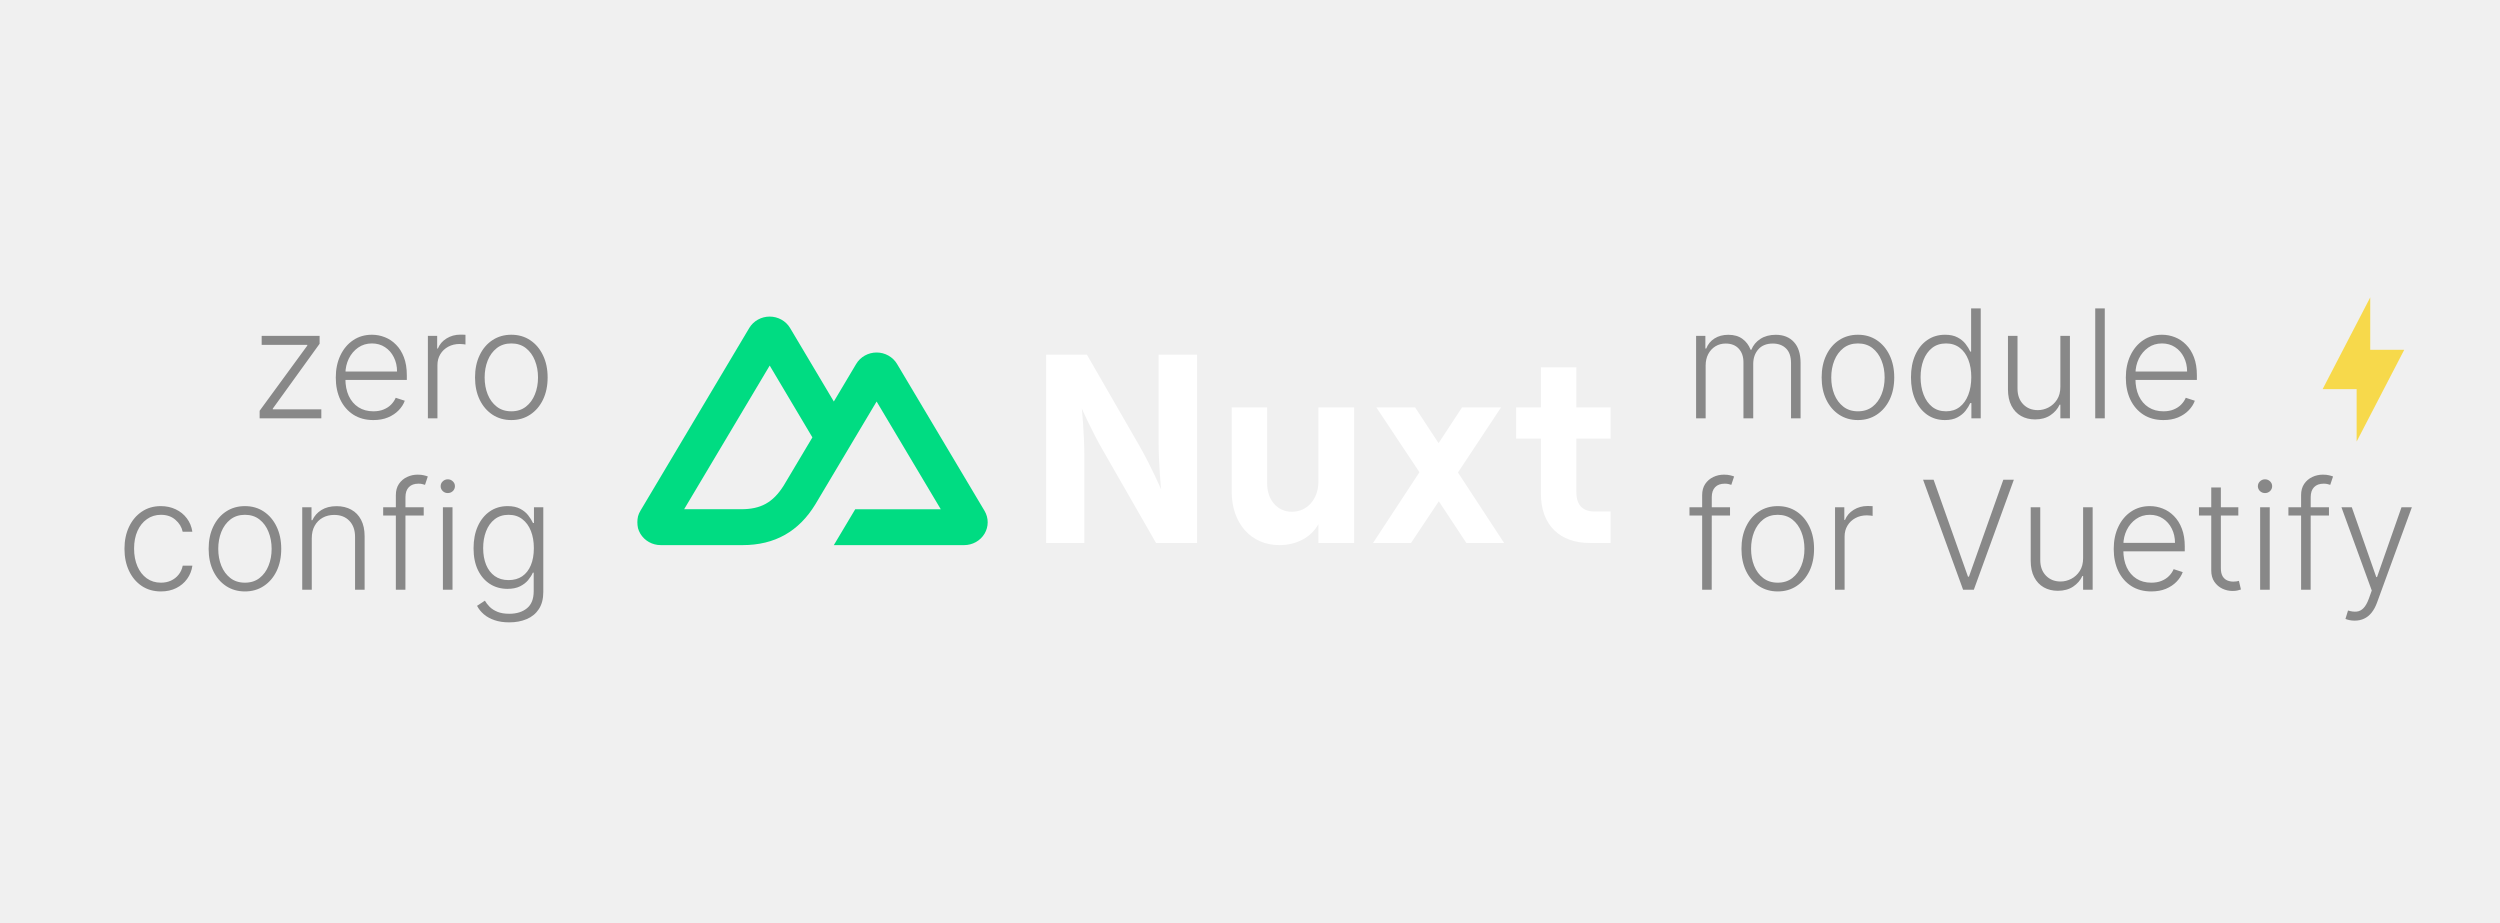
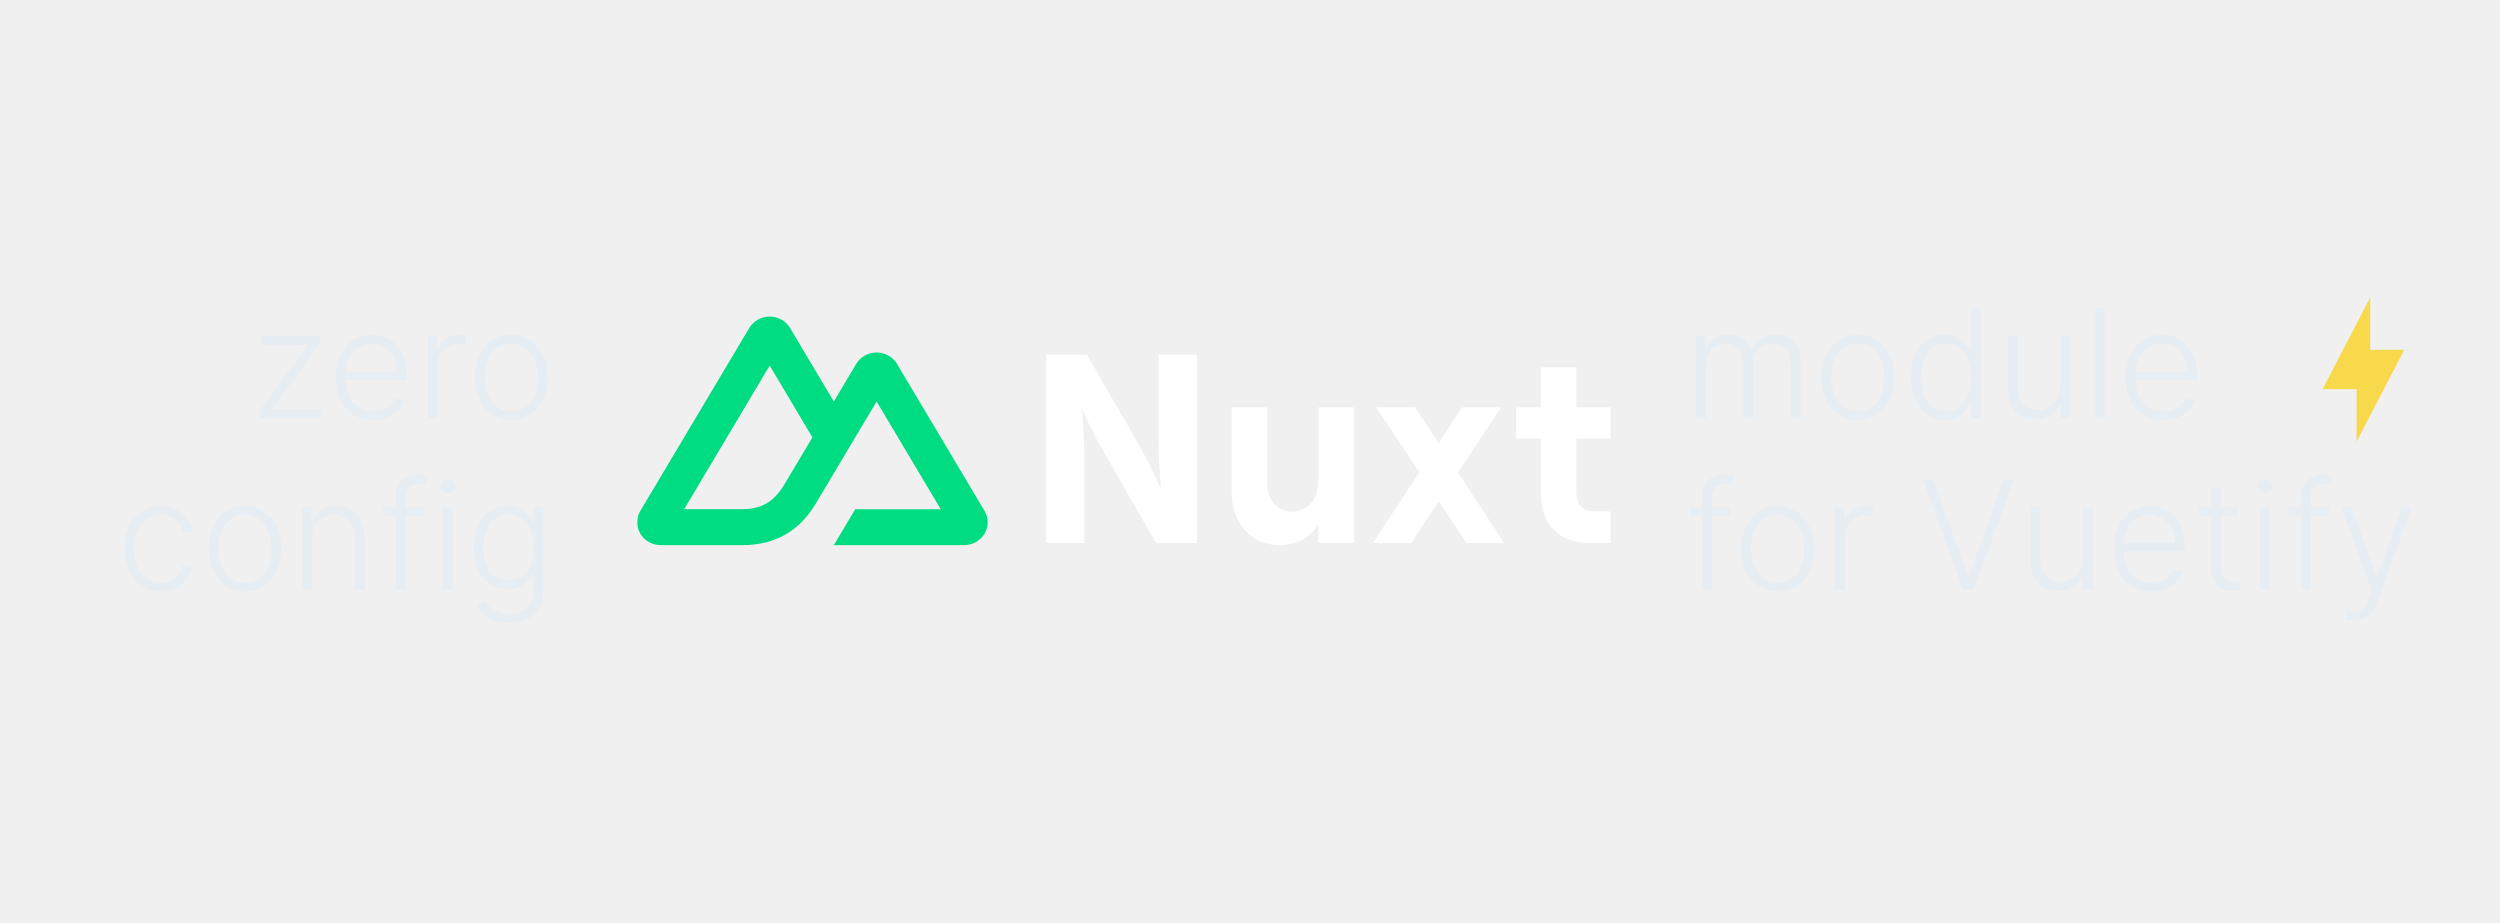
<svg xmlns="http://www.w3.org/2000/svg" width="496" height="183" viewBox="0 0 496 183" fill="transparent">
  <path d="M467.558 77.2H460.813L470.256 59V69.4H477L467.558 87.6V77.2Z" fill="#F7D94B" />
-   <path d="M51.51 83V81.498L60.97 68.565V68.426H51.915V66.636H63.41V68.202L54.12 81.072V81.21H63.751V83H51.51ZM74.076 83.341C72.549 83.341 71.228 82.986 70.113 82.276C68.998 81.558 68.135 80.567 67.525 79.303C66.921 78.032 66.619 76.569 66.619 74.914C66.619 73.266 66.921 71.803 67.525 70.525C68.135 69.239 68.977 68.234 70.049 67.51C71.129 66.778 72.375 66.413 73.789 66.413C74.677 66.413 75.532 66.576 76.356 66.903C77.18 67.222 77.919 67.716 78.572 68.383C79.233 69.044 79.755 69.879 80.138 70.887C80.522 71.888 80.713 73.075 80.713 74.445V75.383H67.929V73.71H78.775C78.775 72.659 78.561 71.715 78.135 70.876C77.716 70.031 77.13 69.364 76.377 68.874C75.632 68.383 74.769 68.138 73.789 68.138C72.752 68.138 71.839 68.415 71.051 68.969C70.262 69.523 69.644 70.255 69.197 71.164C68.757 72.073 68.533 73.067 68.526 74.147V75.148C68.526 76.448 68.75 77.585 69.197 78.558C69.652 79.523 70.294 80.273 71.125 80.805C71.956 81.338 72.94 81.604 74.076 81.604C74.85 81.604 75.529 81.484 76.111 81.242C76.701 81.001 77.194 80.678 77.592 80.273C77.997 79.861 78.302 79.41 78.508 78.92L80.309 79.506C80.06 80.195 79.652 80.83 79.084 81.413C78.522 81.995 77.819 82.464 76.974 82.819C76.136 83.167 75.17 83.341 74.076 83.341ZM84.892 83V66.636H86.735V69.151H86.874C87.201 68.327 87.769 67.663 88.578 67.158C89.395 66.647 90.318 66.391 91.348 66.391C91.504 66.391 91.678 66.395 91.87 66.402C92.062 66.409 92.222 66.416 92.35 66.423V68.352C92.264 68.337 92.115 68.316 91.902 68.288C91.689 68.259 91.458 68.245 91.21 68.245C90.357 68.245 89.597 68.426 88.93 68.788C88.269 69.144 87.747 69.637 87.364 70.269C86.98 70.901 86.788 71.622 86.788 72.432V83H84.892ZM101.448 83.341C100.034 83.341 98.784 82.982 97.698 82.265C96.618 81.548 95.773 80.557 95.162 79.293C94.551 78.021 94.246 76.555 94.246 74.893C94.246 73.217 94.551 71.743 95.162 70.472C95.773 69.193 96.618 68.199 97.698 67.489C98.784 66.771 100.034 66.413 101.448 66.413C102.861 66.413 104.107 66.771 105.187 67.489C106.267 68.206 107.112 69.2 107.722 70.472C108.34 71.743 108.649 73.217 108.649 74.893C108.649 76.555 108.344 78.021 107.733 79.293C107.122 80.557 106.274 81.548 105.187 82.265C104.107 82.982 102.861 83.341 101.448 83.341ZM101.448 81.604C102.584 81.604 103.546 81.299 104.335 80.688C105.123 80.077 105.72 79.264 106.124 78.249C106.536 77.233 106.742 76.114 106.742 74.893C106.742 73.671 106.536 72.549 106.124 71.526C105.72 70.504 105.123 69.683 104.335 69.065C103.546 68.447 102.584 68.138 101.448 68.138C100.318 68.138 99.356 68.447 98.561 69.065C97.772 69.683 97.172 70.504 96.76 71.526C96.355 72.549 96.153 73.671 96.153 74.893C96.153 76.114 96.355 77.233 96.76 78.249C97.172 79.264 97.772 80.077 98.561 80.688C99.349 81.299 100.311 81.604 101.448 81.604ZM31.929 117.341C30.466 117.341 29.191 116.975 28.104 116.244C27.025 115.512 26.187 114.511 25.59 113.239C24.993 111.968 24.695 110.519 24.695 108.893C24.695 107.252 24.997 105.793 25.601 104.514C26.212 103.236 27.057 102.234 28.136 101.51C29.216 100.778 30.469 100.413 31.897 100.413C32.991 100.413 33.981 100.626 34.869 101.052C35.757 101.471 36.489 102.064 37.064 102.831C37.646 103.591 38.012 104.479 38.161 105.494H36.243C36.045 104.571 35.565 103.783 34.805 103.129C34.052 102.469 33.094 102.138 31.929 102.138C30.885 102.138 29.962 102.423 29.159 102.991C28.356 103.552 27.728 104.337 27.273 105.345C26.826 106.347 26.602 107.508 26.602 108.829C26.602 110.157 26.822 111.332 27.263 112.355C27.703 113.371 28.321 114.166 29.116 114.741C29.919 115.317 30.856 115.604 31.929 115.604C32.653 115.604 33.314 115.469 33.91 115.2C34.514 114.923 35.018 114.532 35.423 114.028C35.835 113.523 36.112 112.923 36.254 112.227H38.172C38.03 113.214 37.678 114.095 37.117 114.869C36.563 115.636 35.842 116.24 34.954 116.68C34.074 117.121 33.065 117.341 31.929 117.341ZM48.596 117.341C47.183 117.341 45.933 116.982 44.846 116.265C43.767 115.548 42.921 114.557 42.31 113.293C41.7 112.021 41.394 110.555 41.394 108.893C41.394 107.217 41.7 105.743 42.31 104.472C42.921 103.193 43.767 102.199 44.846 101.489C45.933 100.771 47.183 100.413 48.596 100.413C50.009 100.413 51.256 100.771 52.335 101.489C53.415 102.206 54.26 103.2 54.871 104.472C55.489 105.743 55.798 107.217 55.798 108.893C55.798 110.555 55.492 112.021 54.882 113.293C54.271 114.557 53.422 115.548 52.335 116.265C51.256 116.982 50.009 117.341 48.596 117.341ZM48.596 115.604C49.732 115.604 50.695 115.299 51.483 114.688C52.272 114.077 52.868 113.264 53.273 112.249C53.685 111.233 53.891 110.114 53.891 108.893C53.891 107.671 53.685 106.549 53.273 105.526C52.868 104.504 52.272 103.683 51.483 103.065C50.695 102.447 49.732 102.138 48.596 102.138C47.467 102.138 46.504 102.447 45.709 103.065C44.921 103.683 44.321 104.504 43.909 105.526C43.504 106.549 43.301 107.671 43.301 108.893C43.301 110.114 43.504 111.233 43.909 112.249C44.321 113.264 44.921 114.077 45.709 114.688C46.497 115.299 47.46 115.604 48.596 115.604ZM61.857 106.773V117H59.961V100.636H61.804V103.204H61.974C62.358 102.366 62.954 101.695 63.764 101.19C64.581 100.679 65.589 100.423 66.789 100.423C67.89 100.423 68.856 100.654 69.687 101.116C70.525 101.57 71.175 102.241 71.637 103.129C72.106 104.017 72.34 105.107 72.34 106.4V117H70.444V106.517C70.444 105.175 70.067 104.113 69.314 103.332C68.569 102.55 67.567 102.16 66.31 102.16C65.451 102.16 64.687 102.344 64.019 102.714C63.352 103.083 62.823 103.616 62.432 104.312C62.049 105.001 61.857 105.821 61.857 106.773ZM84.067 100.636V102.288H76.023V100.636H84.067ZM78.537 117V98.239C78.537 97.359 78.74 96.617 79.145 96.013C79.557 95.409 80.093 94.951 80.753 94.638C81.414 94.326 82.114 94.17 82.852 94.17C83.349 94.17 83.761 94.212 84.088 94.298C84.422 94.376 84.684 94.454 84.876 94.532L84.322 96.194C84.18 96.151 84.006 96.102 83.8 96.045C83.594 95.988 83.335 95.96 83.023 95.96C82.199 95.96 81.563 96.19 81.116 96.652C80.668 97.114 80.444 97.774 80.444 98.633L80.434 117H78.537ZM87.873 117V100.636H89.779V117H87.873ZM88.842 97.824C88.451 97.824 88.118 97.692 87.841 97.43C87.564 97.16 87.425 96.837 87.425 96.46C87.425 96.084 87.564 95.764 87.841 95.501C88.118 95.231 88.451 95.097 88.842 95.097C89.233 95.097 89.566 95.231 89.843 95.501C90.12 95.764 90.259 96.084 90.259 96.46C90.259 96.837 90.12 97.16 89.843 97.43C89.566 97.692 89.233 97.824 88.842 97.824ZM101.037 123.477C99.922 123.477 98.946 123.332 98.108 123.04C97.27 122.756 96.563 122.366 95.988 121.869C95.412 121.371 94.965 120.814 94.645 120.196L96.201 119.173C96.435 119.585 96.748 119.99 97.138 120.388C97.536 120.786 98.051 121.116 98.683 121.379C99.322 121.641 100.107 121.773 101.037 121.773C102.486 121.773 103.655 121.411 104.542 120.686C105.437 119.962 105.885 118.836 105.885 117.309V113.623H105.714C105.494 114.12 105.178 114.617 104.766 115.114C104.354 115.604 103.814 116.013 103.147 116.339C102.486 116.666 101.666 116.83 100.686 116.83C99.379 116.83 98.218 116.506 97.202 115.86C96.194 115.214 95.398 114.29 94.816 113.09C94.241 111.883 93.953 110.445 93.953 108.776C93.953 107.121 94.234 105.665 94.795 104.408C95.363 103.151 96.155 102.17 97.17 101.467C98.186 100.764 99.368 100.413 100.718 100.413C101.719 100.413 102.55 100.59 103.211 100.945C103.871 101.293 104.4 101.727 104.798 102.245C105.203 102.763 105.519 103.268 105.746 103.758H105.938V100.636H107.792V117.426C107.792 118.811 107.497 119.951 106.907 120.846C106.318 121.741 105.515 122.401 104.5 122.827C103.484 123.261 102.33 123.477 101.037 123.477ZM100.91 115.093C101.961 115.093 102.859 114.841 103.605 114.337C104.351 113.825 104.922 113.094 105.32 112.142C105.718 111.19 105.917 110.058 105.917 108.744C105.917 107.465 105.721 106.332 105.331 105.345C104.94 104.351 104.372 103.57 103.626 103.001C102.888 102.426 101.982 102.138 100.91 102.138C99.816 102.138 98.893 102.433 98.14 103.023C97.387 103.612 96.819 104.408 96.435 105.409C96.052 106.403 95.86 107.515 95.86 108.744C95.86 109.994 96.055 111.098 96.446 112.057C96.837 113.009 97.408 113.754 98.161 114.294C98.914 114.827 99.83 115.093 100.91 115.093Z" fill="#888888" />
-   <path d="M336.504 83V66.636H338.347V69.151H338.517C338.844 68.305 339.387 67.641 340.147 67.158C340.914 66.668 341.834 66.423 342.906 66.423C344.036 66.423 344.962 66.69 345.687 67.222C346.418 67.748 346.965 68.472 347.327 69.396H347.466C347.835 68.487 348.435 67.766 349.266 67.233C350.104 66.693 351.12 66.423 352.313 66.423C353.833 66.423 355.033 66.903 355.914 67.862C356.795 68.813 357.235 70.205 357.235 72.038V83H355.339V72.038C355.339 70.745 355.009 69.776 354.348 69.129C353.688 68.483 352.817 68.16 351.738 68.16C350.488 68.16 349.526 68.543 348.851 69.31C348.176 70.077 347.839 71.05 347.839 72.229V83H345.9V71.867C345.9 70.759 345.591 69.864 344.973 69.183C344.355 68.501 343.485 68.16 342.363 68.16C341.61 68.16 340.932 68.344 340.328 68.714C339.732 69.083 339.259 69.598 338.911 70.258C338.57 70.912 338.4 71.665 338.4 72.517V83H336.504ZM368.616 83.341C367.202 83.341 365.952 82.982 364.866 82.265C363.786 81.548 362.941 80.557 362.33 79.293C361.719 78.021 361.414 76.555 361.414 74.893C361.414 73.217 361.719 71.743 362.33 70.472C362.941 69.193 363.786 68.199 364.866 67.489C365.952 66.771 367.202 66.413 368.616 66.413C370.029 66.413 371.275 66.771 372.355 67.489C373.434 68.206 374.28 69.2 374.89 70.472C375.508 71.743 375.817 73.217 375.817 74.893C375.817 76.555 375.512 78.021 374.901 79.293C374.29 80.557 373.442 81.548 372.355 82.265C371.275 82.982 370.029 83.341 368.616 83.341ZM368.616 81.604C369.752 81.604 370.714 81.299 371.503 80.688C372.291 80.077 372.888 79.264 373.292 78.249C373.704 77.233 373.91 76.114 373.91 74.893C373.91 73.671 373.704 72.549 373.292 71.526C372.888 70.504 372.291 69.683 371.503 69.065C370.714 68.447 369.752 68.138 368.616 68.138C367.486 68.138 366.524 68.447 365.729 69.065C364.94 69.683 364.34 70.504 363.928 71.526C363.523 72.549 363.321 73.671 363.321 74.893C363.321 76.114 363.523 77.233 363.928 78.249C364.34 79.264 364.94 80.077 365.729 80.688C366.517 81.299 367.479 81.604 368.616 81.604ZM385.871 83.341C384.529 83.341 383.354 82.986 382.345 82.276C381.337 81.565 380.548 80.575 379.98 79.303C379.419 78.032 379.138 76.551 379.138 74.861C379.138 73.178 379.419 71.704 379.98 70.44C380.548 69.168 381.34 68.181 382.356 67.478C383.371 66.768 384.554 66.413 385.903 66.413C386.898 66.413 387.725 66.59 388.386 66.945C389.046 67.293 389.575 67.727 389.973 68.245C390.371 68.763 390.68 69.268 390.9 69.758H391.07V61.182H392.977V83H391.124V79.964H390.9C390.68 80.461 390.367 80.972 389.962 81.498C389.558 82.016 389.021 82.453 388.354 82.808C387.693 83.163 386.866 83.341 385.871 83.341ZM386.095 81.604C387.153 81.604 388.055 81.317 388.801 80.742C389.547 80.159 390.115 79.36 390.506 78.344C390.903 77.322 391.102 76.15 391.102 74.829C391.102 73.522 390.907 72.368 390.516 71.367C390.126 70.358 389.558 69.57 388.812 69.001C388.066 68.426 387.161 68.138 386.095 68.138C385.001 68.138 384.078 68.437 383.325 69.033C382.58 69.623 382.011 70.422 381.621 71.43C381.237 72.439 381.045 73.572 381.045 74.829C381.045 76.1 381.241 77.247 381.631 78.27C382.022 79.293 382.59 80.106 383.336 80.71C384.089 81.306 385.009 81.604 386.095 81.604ZM408.776 76.746V66.636H410.673V83H408.776V80.283H408.627C408.244 81.121 407.636 81.821 406.805 82.382C405.974 82.936 404.959 83.213 403.759 83.213C402.714 83.213 401.788 82.986 400.978 82.531C400.168 82.07 399.533 81.395 399.071 80.507C398.609 79.619 398.379 78.529 398.379 77.237V66.636H400.275V77.119C400.275 78.398 400.651 79.428 401.404 80.209C402.157 80.983 403.123 81.37 404.302 81.37C405.04 81.37 405.751 81.192 406.433 80.837C407.114 80.482 407.675 79.964 408.116 79.282C408.556 78.593 408.776 77.748 408.776 76.746ZM417.589 61.182V83H415.693V61.182H417.589ZM429.223 83.341C427.696 83.341 426.375 82.986 425.26 82.276C424.145 81.558 423.282 80.567 422.671 79.303C422.067 78.032 421.765 76.569 421.765 74.914C421.765 73.266 422.067 71.803 422.671 70.525C423.282 69.239 424.123 68.234 425.196 67.51C426.275 66.778 427.522 66.413 428.935 66.413C429.823 66.413 430.679 66.576 431.503 66.903C432.327 67.222 433.065 67.716 433.719 68.383C434.379 69.044 434.901 69.879 435.285 70.887C435.668 71.888 435.86 73.075 435.86 74.445V75.383H423.076V73.71H433.921C433.921 72.659 433.708 71.715 433.282 70.876C432.863 70.031 432.277 69.364 431.524 68.874C430.778 68.383 429.915 68.138 428.935 68.138C427.898 68.138 426.986 68.415 426.197 68.969C425.409 69.523 424.791 70.255 424.344 71.164C423.903 72.073 423.68 73.067 423.672 74.147V75.148C423.672 76.448 423.896 77.585 424.344 78.558C424.798 79.523 425.441 80.273 426.272 80.805C427.103 81.338 428.086 81.604 429.223 81.604C429.997 81.604 430.675 81.484 431.258 81.242C431.847 81.001 432.341 80.678 432.738 80.273C433.143 79.861 433.449 79.41 433.655 78.92L435.455 79.506C435.206 80.195 434.798 80.83 434.23 81.413C433.669 81.995 432.966 82.464 432.121 82.819C431.282 83.167 430.317 83.341 429.223 83.341ZM343.237 100.636V102.288H335.193V100.636H343.237ZM337.707 117V98.239C337.707 97.359 337.91 96.617 338.315 96.013C338.727 95.409 339.263 94.951 339.923 94.638C340.584 94.326 341.283 94.17 342.022 94.17C342.519 94.17 342.931 94.212 343.258 94.298C343.592 94.376 343.854 94.454 344.046 94.532L343.492 96.194C343.35 96.151 343.176 96.102 342.97 96.045C342.764 95.988 342.505 95.96 342.192 95.96C341.369 95.96 340.733 96.19 340.286 96.652C339.838 97.114 339.614 97.774 339.614 98.633L339.604 117H337.707ZM352.707 117.341C351.294 117.341 350.044 116.982 348.957 116.265C347.878 115.548 347.033 114.557 346.422 113.293C345.811 112.021 345.506 110.555 345.506 108.893C345.506 107.217 345.811 105.743 346.422 104.472C347.033 103.193 347.878 102.199 348.957 101.489C350.044 100.771 351.294 100.413 352.707 100.413C354.121 100.413 355.367 100.771 356.447 101.489C357.526 102.206 358.371 103.2 358.982 104.472C359.6 105.743 359.909 107.217 359.909 108.893C359.909 110.555 359.604 112.021 358.993 113.293C358.382 114.557 357.533 115.548 356.447 116.265C355.367 116.982 354.121 117.341 352.707 117.341ZM352.707 115.604C353.844 115.604 354.806 115.299 355.594 114.688C356.383 114.077 356.979 113.264 357.384 112.249C357.796 111.233 358.002 110.114 358.002 108.893C358.002 107.671 357.796 106.549 357.384 105.526C356.979 104.504 356.383 103.683 355.594 103.065C354.806 102.447 353.844 102.138 352.707 102.138C351.578 102.138 350.616 102.447 349.82 103.065C349.032 103.683 348.432 104.504 348.02 105.526C347.615 106.549 347.413 107.671 347.413 108.893C347.413 110.114 347.615 111.233 348.02 112.249C348.432 113.264 349.032 114.077 349.82 114.688C350.609 115.299 351.571 115.604 352.707 115.604ZM364.072 117V100.636H365.915V103.151H366.053C366.38 102.327 366.948 101.663 367.758 101.158C368.575 100.647 369.498 100.391 370.528 100.391C370.684 100.391 370.858 100.395 371.05 100.402C371.242 100.409 371.401 100.416 371.529 100.423V102.352C371.444 102.337 371.295 102.316 371.082 102.288C370.869 102.259 370.638 102.245 370.389 102.245C369.537 102.245 368.777 102.426 368.11 102.788C367.449 103.143 366.927 103.637 366.544 104.269C366.16 104.901 365.968 105.622 365.968 106.432V117H364.072ZM383.629 95.182L390.447 114.411H390.639L397.457 95.182H399.545L391.608 117H389.478L381.541 95.182H383.629ZM413.288 110.746V100.636H415.184V117H413.288V114.283H413.139C412.755 115.121 412.148 115.821 411.317 116.382C410.486 116.936 409.471 117.213 408.27 117.213C407.226 117.213 406.299 116.986 405.49 116.531C404.68 116.07 404.044 115.395 403.583 114.507C403.121 113.619 402.89 112.529 402.89 111.237V100.636H404.787V111.119C404.787 112.398 405.163 113.428 405.916 114.209C406.669 114.983 407.635 115.37 408.814 115.37C409.552 115.37 410.262 115.192 410.944 114.837C411.626 114.482 412.187 113.964 412.627 113.282C413.068 112.593 413.288 111.748 413.288 110.746ZM426.82 117.341C425.294 117.341 423.972 116.986 422.857 116.276C421.742 115.558 420.879 114.567 420.269 113.303C419.665 112.032 419.363 110.569 419.363 108.914C419.363 107.266 419.665 105.803 420.269 104.525C420.879 103.239 421.721 102.234 422.794 101.51C423.873 100.778 425.119 100.413 426.533 100.413C427.421 100.413 428.276 100.576 429.1 100.903C429.924 101.222 430.663 101.716 431.316 102.384C431.977 103.044 432.499 103.879 432.882 104.887C433.266 105.888 433.458 107.075 433.458 108.445V109.383H420.673V107.71H431.519C431.519 106.659 431.306 105.714 430.879 104.876C430.46 104.031 429.874 103.364 429.122 102.874C428.376 102.384 427.513 102.138 426.533 102.138C425.496 102.138 424.583 102.415 423.795 102.969C423.007 103.523 422.389 104.255 421.941 105.164C421.501 106.073 421.277 107.067 421.27 108.147V109.148C421.27 110.448 421.494 111.585 421.941 112.558C422.396 113.523 423.039 114.273 423.869 114.805C424.7 115.338 425.684 115.604 426.82 115.604C427.595 115.604 428.273 115.484 428.855 115.242C429.445 115.001 429.938 114.678 430.336 114.273C430.741 113.861 431.046 113.41 431.252 112.92L433.053 113.506C432.804 114.195 432.396 114.83 431.828 115.413C431.267 115.995 430.563 116.464 429.718 116.819C428.88 117.167 427.914 117.341 426.82 117.341ZM444.082 100.636V102.288H436.273V100.636H444.082ZM438.712 96.716H440.619V112.728C440.619 113.41 440.737 113.946 440.971 114.337C441.205 114.72 441.511 114.994 441.887 115.157C442.263 115.313 442.665 115.391 443.091 115.391C443.339 115.391 443.553 115.377 443.73 115.349C443.908 115.313 444.064 115.278 444.199 115.242L444.604 116.957C444.419 117.028 444.192 117.092 443.922 117.149C443.652 117.213 443.318 117.245 442.92 117.245C442.224 117.245 441.553 117.092 440.907 116.787C440.268 116.482 439.742 116.027 439.33 115.423C438.918 114.82 438.712 114.07 438.712 113.175V96.716ZM448.41 117V100.636H450.317V117H448.41ZM449.379 97.824C448.988 97.824 448.655 97.692 448.378 97.43C448.101 97.16 447.962 96.837 447.962 96.46C447.962 96.084 448.101 95.764 448.378 95.501C448.655 95.231 448.988 95.097 449.379 95.097C449.77 95.097 450.104 95.231 450.381 95.501C450.657 95.764 450.796 96.084 450.796 96.46C450.796 96.837 450.657 97.16 450.381 97.43C450.104 97.692 449.77 97.824 449.379 97.824ZM462.065 100.636V102.288H454.021V100.636H462.065ZM456.536 117V98.239C456.536 97.359 456.738 96.617 457.143 96.013C457.555 95.409 458.091 94.951 458.751 94.638C459.412 94.326 460.112 94.17 460.85 94.17C461.347 94.17 461.759 94.212 462.086 94.298C462.42 94.376 462.683 94.454 462.874 94.532L462.32 96.194C462.178 96.151 462.004 96.102 461.798 96.045C461.592 95.988 461.333 95.96 461.021 95.96C460.197 95.96 459.561 96.19 459.114 96.652C458.666 97.114 458.442 97.774 458.442 98.633L458.432 117H456.536ZM467.17 123.136C466.794 123.136 466.442 123.101 466.116 123.03C465.789 122.959 465.53 122.881 465.338 122.795L465.849 121.123C466.496 121.322 467.071 121.393 467.575 121.336C468.079 121.286 468.527 121.059 468.917 120.654C469.308 120.256 469.656 119.646 469.961 118.822L470.558 117.16L464.539 100.636H466.595L471.453 114.496H471.602L476.46 100.636H478.516L471.591 119.589C471.3 120.377 470.942 121.034 470.515 121.56C470.089 122.092 469.596 122.487 469.035 122.742C468.481 123.005 467.859 123.136 467.17 123.136Z" fill="#888888" />
+   <path d="M51.51 83V81.498L60.97 68.565V68.426H51.915V66.636H63.41V68.202L54.12 81.072V81.21H63.751V83H51.51ZM74.076 83.341C72.549 83.341 71.228 82.986 70.113 82.276C68.998 81.558 68.135 80.567 67.525 79.303C66.921 78.032 66.619 76.569 66.619 74.914C66.619 73.266 66.921 71.803 67.525 70.525C68.135 69.239 68.977 68.234 70.049 67.51C71.129 66.778 72.375 66.413 73.789 66.413C74.677 66.413 75.532 66.576 76.356 66.903C77.18 67.222 77.919 67.716 78.572 68.383C79.233 69.044 79.755 69.879 80.138 70.887C80.522 71.888 80.713 73.075 80.713 74.445V75.383H67.929V73.71H78.775C78.775 72.659 78.561 71.715 78.135 70.876C77.716 70.031 77.13 69.364 76.377 68.874C75.632 68.383 74.769 68.138 73.789 68.138C72.752 68.138 71.839 68.415 71.051 68.969C70.262 69.523 69.644 70.255 69.197 71.164C68.757 72.073 68.533 73.067 68.526 74.147V75.148C68.526 76.448 68.75 77.585 69.197 78.558C69.652 79.523 70.294 80.273 71.125 80.805C71.956 81.338 72.94 81.604 74.076 81.604C74.85 81.604 75.529 81.484 76.111 81.242C76.701 81.001 77.194 80.678 77.592 80.273C77.997 79.861 78.302 79.41 78.508 78.92L80.309 79.506C80.06 80.195 79.652 80.83 79.084 81.413C78.522 81.995 77.819 82.464 76.974 82.819C76.136 83.167 75.17 83.341 74.076 83.341ZM84.892 83V66.636H86.735V69.151H86.874C87.201 68.327 87.769 67.663 88.578 67.158C89.395 66.647 90.318 66.391 91.348 66.391C91.504 66.391 91.678 66.395 91.87 66.402C92.062 66.409 92.222 66.416 92.35 66.423V68.352C92.264 68.337 92.115 68.316 91.902 68.288C91.689 68.259 91.458 68.245 91.21 68.245C90.357 68.245 89.597 68.426 88.93 68.788C88.269 69.144 87.747 69.637 87.364 70.269C86.98 70.901 86.788 71.622 86.788 72.432V83H84.892ZM101.448 83.341C100.034 83.341 98.784 82.982 97.698 82.265C96.618 81.548 95.773 80.557 95.162 79.293C94.551 78.021 94.246 76.555 94.246 74.893C94.246 73.217 94.551 71.743 95.162 70.472C95.773 69.193 96.618 68.199 97.698 67.489C98.784 66.771 100.034 66.413 101.448 66.413C102.861 66.413 104.107 66.771 105.187 67.489C106.267 68.206 107.112 69.2 107.722 70.472C108.34 71.743 108.649 73.217 108.649 74.893C108.649 76.555 108.344 78.021 107.733 79.293C107.122 80.557 106.274 81.548 105.187 82.265C104.107 82.982 102.861 83.341 101.448 83.341ZM101.448 81.604C102.584 81.604 103.546 81.299 104.335 80.688C105.123 80.077 105.72 79.264 106.124 78.249C106.536 77.233 106.742 76.114 106.742 74.893C106.742 73.671 106.536 72.549 106.124 71.526C105.72 70.504 105.123 69.683 104.335 69.065C103.546 68.447 102.584 68.138 101.448 68.138C100.318 68.138 99.356 68.447 98.561 69.065C97.772 69.683 97.172 70.504 96.76 71.526C96.355 72.549 96.153 73.671 96.153 74.893C96.153 76.114 96.355 77.233 96.76 78.249C97.172 79.264 97.772 80.077 98.561 80.688C99.349 81.299 100.311 81.604 101.448 81.604ZM31.929 117.341C30.466 117.341 29.191 116.975 28.104 116.244C27.025 115.512 26.187 114.511 25.59 113.239C24.993 111.968 24.695 110.519 24.695 108.893C24.695 107.252 24.997 105.793 25.601 104.514C26.212 103.236 27.057 102.234 28.136 101.51C29.216 100.778 30.469 100.413 31.897 100.413C32.991 100.413 33.981 100.626 34.869 101.052C35.757 101.471 36.489 102.064 37.064 102.831C37.646 103.591 38.012 104.479 38.161 105.494H36.243C36.045 104.571 35.565 103.783 34.805 103.129C34.052 102.469 33.094 102.138 31.929 102.138C30.885 102.138 29.962 102.423 29.159 102.991C28.356 103.552 27.728 104.337 27.273 105.345C26.826 106.347 26.602 107.508 26.602 108.829C26.602 110.157 26.822 111.332 27.263 112.355C27.703 113.371 28.321 114.166 29.116 114.741C29.919 115.317 30.856 115.604 31.929 115.604C32.653 115.604 33.314 115.469 33.91 115.2C34.514 114.923 35.018 114.532 35.423 114.028C35.835 113.523 36.112 112.923 36.254 112.227H38.172C38.03 113.214 37.678 114.095 37.117 114.869C36.563 115.636 35.842 116.24 34.954 116.68C34.074 117.121 33.065 117.341 31.929 117.341ZM48.596 117.341C47.183 117.341 45.933 116.982 44.846 116.265C43.767 115.548 42.921 114.557 42.31 113.293C41.7 112.021 41.394 110.555 41.394 108.893C41.394 107.217 41.7 105.743 42.31 104.472C42.921 103.193 43.767 102.199 44.846 101.489C45.933 100.771 47.183 100.413 48.596 100.413C50.009 100.413 51.256 100.771 52.335 101.489C53.415 102.206 54.26 103.2 54.871 104.472C55.489 105.743 55.798 107.217 55.798 108.893C55.798 110.555 55.492 112.021 54.882 113.293C54.271 114.557 53.422 115.548 52.335 116.265C51.256 116.982 50.009 117.341 48.596 117.341ZM48.596 115.604C49.732 115.604 50.695 115.299 51.483 114.688C52.272 114.077 52.868 113.264 53.273 112.249C53.685 111.233 53.891 110.114 53.891 108.893C53.891 107.671 53.685 106.549 53.273 105.526C52.868 104.504 52.272 103.683 51.483 103.065C50.695 102.447 49.732 102.138 48.596 102.138C47.467 102.138 46.504 102.447 45.709 103.065C44.921 103.683 44.321 104.504 43.909 105.526C43.504 106.549 43.301 107.671 43.301 108.893C43.301 110.114 43.504 111.233 43.909 112.249C44.321 113.264 44.921 114.077 45.709 114.688C46.497 115.299 47.46 115.604 48.596 115.604ZM61.857 106.773V117H59.961V100.636H61.804V103.204H61.974C62.358 102.366 62.954 101.695 63.764 101.19C64.581 100.679 65.589 100.423 66.789 100.423C67.89 100.423 68.856 100.654 69.687 101.116C70.525 101.57 71.175 102.241 71.637 103.129C72.106 104.017 72.34 105.107 72.34 106.4V117H70.444V106.517C70.444 105.175 70.067 104.113 69.314 103.332C68.569 102.55 67.567 102.16 66.31 102.16C65.451 102.16 64.687 102.344 64.019 102.714C63.352 103.083 62.823 103.616 62.432 104.312C62.049 105.001 61.857 105.821 61.857 106.773ZM84.067 100.636V102.288H76.023V100.636H84.067ZM78.537 117V98.239C78.537 97.359 78.74 96.617 79.145 96.013C79.557 95.409 80.093 94.951 80.753 94.638C81.414 94.326 82.114 94.17 82.852 94.17C83.349 94.17 83.761 94.212 84.088 94.298C84.422 94.376 84.684 94.454 84.876 94.532L84.322 96.194C84.18 96.151 84.006 96.102 83.8 96.045C83.594 95.988 83.335 95.96 83.023 95.96C82.199 95.96 81.563 96.19 81.116 96.652C80.668 97.114 80.444 97.774 80.444 98.633L80.434 117H78.537ZM87.873 117V100.636H89.779V117H87.873ZM88.842 97.824C88.451 97.824 88.118 97.692 87.841 97.43C87.564 97.16 87.425 96.837 87.425 96.46C87.425 96.084 87.564 95.764 87.841 95.501C88.118 95.231 88.451 95.097 88.842 95.097C89.233 95.097 89.566 95.231 89.843 95.501C90.12 95.764 90.259 96.084 90.259 96.46C90.259 96.837 90.12 97.16 89.843 97.43C89.566 97.692 89.233 97.824 88.842 97.824ZM101.037 123.477C99.922 123.477 98.946 123.332 98.108 123.04C97.27 122.756 96.563 122.366 95.988 121.869C95.412 121.371 94.965 120.814 94.645 120.196L96.201 119.173C96.435 119.585 96.748 119.99 97.138 120.388C97.536 120.786 98.051 121.116 98.683 121.379C99.322 121.641 100.107 121.773 101.037 121.773C102.486 121.773 103.655 121.411 104.542 120.686C105.437 119.962 105.885 118.836 105.885 117.309V113.623H105.714C105.494 114.12 105.178 114.617 104.766 115.114C104.354 115.604 103.814 116.013 103.147 116.339C102.486 116.666 101.666 116.83 100.686 116.83C99.379 116.83 98.218 116.506 97.202 115.86C96.194 115.214 95.398 114.29 94.816 113.09C94.241 111.883 93.953 110.445 93.953 108.776C93.953 107.121 94.234 105.665 94.795 104.408C95.363 103.151 96.155 102.17 97.17 101.467C98.186 100.764 99.368 100.413 100.718 100.413C101.719 100.413 102.55 100.59 103.211 100.945C103.871 101.293 104.4 101.727 104.798 102.245C105.203 102.763 105.519 103.268 105.746 103.758H105.938V100.636H107.792V117.426C107.792 118.811 107.497 119.951 106.907 120.846C106.318 121.741 105.515 122.401 104.5 122.827C103.484 123.261 102.33 123.477 101.037 123.477ZM100.91 115.093C101.961 115.093 102.859 114.841 103.605 114.337C104.351 113.825 104.922 113.094 105.32 112.142C105.718 111.19 105.917 110.058 105.917 108.744C105.917 107.465 105.721 106.332 105.331 105.345C104.94 104.351 104.372 103.57 103.626 103.001C102.888 102.426 101.982 102.138 100.91 102.138C99.816 102.138 98.893 102.433 98.14 103.023C97.387 103.612 96.819 104.408 96.435 105.409C96.052 106.403 95.86 107.515 95.86 108.744C95.86 109.994 96.055 111.098 96.446 112.057C96.837 113.009 97.408 113.754 98.161 114.294C98.914 114.827 99.83 115.093 100.91 115.093Z" fill="#E6EDF3" />
+   <path d="M336.504 83V66.636H338.347V69.151H338.517C338.844 68.305 339.387 67.641 340.147 67.158C340.914 66.668 341.834 66.423 342.906 66.423C344.036 66.423 344.962 66.69 345.687 67.222C346.418 67.748 346.965 68.472 347.327 69.396H347.466C347.835 68.487 348.435 67.766 349.266 67.233C350.104 66.693 351.12 66.423 352.313 66.423C353.833 66.423 355.033 66.903 355.914 67.862C356.795 68.813 357.235 70.205 357.235 72.038V83H355.339V72.038C355.339 70.745 355.009 69.776 354.348 69.129C353.688 68.483 352.817 68.16 351.738 68.16C350.488 68.16 349.526 68.543 348.851 69.31C348.176 70.077 347.839 71.05 347.839 72.229V83H345.9V71.867C345.9 70.759 345.591 69.864 344.973 69.183C344.355 68.501 343.485 68.16 342.363 68.16C341.61 68.16 340.932 68.344 340.328 68.714C339.732 69.083 339.259 69.598 338.911 70.258C338.57 70.912 338.4 71.665 338.4 72.517V83H336.504ZM368.616 83.341C367.202 83.341 365.952 82.982 364.866 82.265C363.786 81.548 362.941 80.557 362.33 79.293C361.719 78.021 361.414 76.555 361.414 74.893C361.414 73.217 361.719 71.743 362.33 70.472C362.941 69.193 363.786 68.199 364.866 67.489C365.952 66.771 367.202 66.413 368.616 66.413C370.029 66.413 371.275 66.771 372.355 67.489C373.434 68.206 374.28 69.2 374.89 70.472C375.508 71.743 375.817 73.217 375.817 74.893C375.817 76.555 375.512 78.021 374.901 79.293C374.29 80.557 373.442 81.548 372.355 82.265C371.275 82.982 370.029 83.341 368.616 83.341ZM368.616 81.604C369.752 81.604 370.714 81.299 371.503 80.688C372.291 80.077 372.888 79.264 373.292 78.249C373.704 77.233 373.91 76.114 373.91 74.893C373.91 73.671 373.704 72.549 373.292 71.526C372.888 70.504 372.291 69.683 371.503 69.065C370.714 68.447 369.752 68.138 368.616 68.138C367.486 68.138 366.524 68.447 365.729 69.065C364.94 69.683 364.34 70.504 363.928 71.526C363.523 72.549 363.321 73.671 363.321 74.893C363.321 76.114 363.523 77.233 363.928 78.249C364.34 79.264 364.94 80.077 365.729 80.688C366.517 81.299 367.479 81.604 368.616 81.604ZM385.871 83.341C384.529 83.341 383.354 82.986 382.345 82.276C381.337 81.565 380.548 80.575 379.98 79.303C379.419 78.032 379.138 76.551 379.138 74.861C379.138 73.178 379.419 71.704 379.98 70.44C380.548 69.168 381.34 68.181 382.356 67.478C383.371 66.768 384.554 66.413 385.903 66.413C386.898 66.413 387.725 66.59 388.386 66.945C389.046 67.293 389.575 67.727 389.973 68.245C390.371 68.763 390.68 69.268 390.9 69.758H391.07V61.182H392.977V83H391.124V79.964H390.9C390.68 80.461 390.367 80.972 389.962 81.498C389.558 82.016 389.021 82.453 388.354 82.808C387.693 83.163 386.866 83.341 385.871 83.341ZM386.095 81.604C387.153 81.604 388.055 81.317 388.801 80.742C389.547 80.159 390.115 79.36 390.506 78.344C390.903 77.322 391.102 76.15 391.102 74.829C391.102 73.522 390.907 72.368 390.516 71.367C390.126 70.358 389.558 69.57 388.812 69.001C388.066 68.426 387.161 68.138 386.095 68.138C385.001 68.138 384.078 68.437 383.325 69.033C382.58 69.623 382.011 70.422 381.621 71.43C381.237 72.439 381.045 73.572 381.045 74.829C381.045 76.1 381.241 77.247 381.631 78.27C382.022 79.293 382.59 80.106 383.336 80.71C384.089 81.306 385.009 81.604 386.095 81.604ZM408.776 76.746V66.636H410.673V83H408.776V80.283H408.627C408.244 81.121 407.636 81.821 406.805 82.382C405.974 82.936 404.959 83.213 403.759 83.213C402.714 83.213 401.788 82.986 400.978 82.531C400.168 82.07 399.533 81.395 399.071 80.507C398.609 79.619 398.379 78.529 398.379 77.237V66.636H400.275V77.119C400.275 78.398 400.651 79.428 401.404 80.209C402.157 80.983 403.123 81.37 404.302 81.37C405.04 81.37 405.751 81.192 406.433 80.837C407.114 80.482 407.675 79.964 408.116 79.282C408.556 78.593 408.776 77.748 408.776 76.746ZM417.589 61.182V83H415.693V61.182H417.589ZM429.223 83.341C427.696 83.341 426.375 82.986 425.26 82.276C424.145 81.558 423.282 80.567 422.671 79.303C422.067 78.032 421.765 76.569 421.765 74.914C421.765 73.266 422.067 71.803 422.671 70.525C423.282 69.239 424.123 68.234 425.196 67.51C426.275 66.778 427.522 66.413 428.935 66.413C429.823 66.413 430.679 66.576 431.503 66.903C432.327 67.222 433.065 67.716 433.719 68.383C434.379 69.044 434.901 69.879 435.285 70.887C435.668 71.888 435.86 73.075 435.86 74.445V75.383H423.076V73.71H433.921C433.921 72.659 433.708 71.715 433.282 70.876C432.863 70.031 432.277 69.364 431.524 68.874C430.778 68.383 429.915 68.138 428.935 68.138C427.898 68.138 426.986 68.415 426.197 68.969C425.409 69.523 424.791 70.255 424.344 71.164C423.903 72.073 423.68 73.067 423.672 74.147V75.148C423.672 76.448 423.896 77.585 424.344 78.558C424.798 79.523 425.441 80.273 426.272 80.805C427.103 81.338 428.086 81.604 429.223 81.604C429.997 81.604 430.675 81.484 431.258 81.242C431.847 81.001 432.341 80.678 432.738 80.273C433.143 79.861 433.449 79.41 433.655 78.92L435.455 79.506C435.206 80.195 434.798 80.83 434.23 81.413C433.669 81.995 432.966 82.464 432.121 82.819C431.282 83.167 430.317 83.341 429.223 83.341ZM343.237 100.636V102.288H335.193V100.636H343.237ZM337.707 117V98.239C337.707 97.359 337.91 96.617 338.315 96.013C338.727 95.409 339.263 94.951 339.923 94.638C340.584 94.326 341.283 94.17 342.022 94.17C342.519 94.17 342.931 94.212 343.258 94.298C343.592 94.376 343.854 94.454 344.046 94.532L343.492 96.194C343.35 96.151 343.176 96.102 342.97 96.045C342.764 95.988 342.505 95.96 342.192 95.96C341.369 95.96 340.733 96.19 340.286 96.652C339.838 97.114 339.614 97.774 339.614 98.633L339.604 117H337.707ZM352.707 117.341C351.294 117.341 350.044 116.982 348.957 116.265C347.878 115.548 347.033 114.557 346.422 113.293C345.811 112.021 345.506 110.555 345.506 108.893C345.506 107.217 345.811 105.743 346.422 104.472C347.033 103.193 347.878 102.199 348.957 101.489C350.044 100.771 351.294 100.413 352.707 100.413C354.121 100.413 355.367 100.771 356.447 101.489C357.526 102.206 358.371 103.2 358.982 104.472C359.6 105.743 359.909 107.217 359.909 108.893C359.909 110.555 359.604 112.021 358.993 113.293C358.382 114.557 357.533 115.548 356.447 116.265C355.367 116.982 354.121 117.341 352.707 117.341ZM352.707 115.604C353.844 115.604 354.806 115.299 355.594 114.688C356.383 114.077 356.979 113.264 357.384 112.249C357.796 111.233 358.002 110.114 358.002 108.893C358.002 107.671 357.796 106.549 357.384 105.526C356.979 104.504 356.383 103.683 355.594 103.065C354.806 102.447 353.844 102.138 352.707 102.138C351.578 102.138 350.616 102.447 349.82 103.065C349.032 103.683 348.432 104.504 348.02 105.526C347.615 106.549 347.413 107.671 347.413 108.893C347.413 110.114 347.615 111.233 348.02 112.249C348.432 113.264 349.032 114.077 349.82 114.688C350.609 115.299 351.571 115.604 352.707 115.604ZM364.072 117V100.636H365.915V103.151H366.053C366.38 102.327 366.948 101.663 367.758 101.158C368.575 100.647 369.498 100.391 370.528 100.391C370.684 100.391 370.858 100.395 371.05 100.402C371.242 100.409 371.401 100.416 371.529 100.423V102.352C371.444 102.337 371.295 102.316 371.082 102.288C370.869 102.259 370.638 102.245 370.389 102.245C369.537 102.245 368.777 102.426 368.11 102.788C367.449 103.143 366.927 103.637 366.544 104.269C366.16 104.901 365.968 105.622 365.968 106.432V117H364.072ZM383.629 95.182L390.447 114.411H390.639L397.457 95.182H399.545L391.608 117H389.478L381.541 95.182H383.629ZM413.288 110.746V100.636H415.184V117H413.288V114.283H413.139C412.755 115.121 412.148 115.821 411.317 116.382C410.486 116.936 409.471 117.213 408.27 117.213C407.226 117.213 406.299 116.986 405.49 116.531C404.68 116.07 404.044 115.395 403.583 114.507C403.121 113.619 402.89 112.529 402.89 111.237V100.636H404.787V111.119C404.787 112.398 405.163 113.428 405.916 114.209C406.669 114.983 407.635 115.37 408.814 115.37C409.552 115.37 410.262 115.192 410.944 114.837C411.626 114.482 412.187 113.964 412.627 113.282C413.068 112.593 413.288 111.748 413.288 110.746ZM426.82 117.341C425.294 117.341 423.972 116.986 422.857 116.276C421.742 115.558 420.879 114.567 420.269 113.303C419.665 112.032 419.363 110.569 419.363 108.914C419.363 107.266 419.665 105.803 420.269 104.525C420.879 103.239 421.721 102.234 422.794 101.51C423.873 100.778 425.119 100.413 426.533 100.413C427.421 100.413 428.276 100.576 429.1 100.903C429.924 101.222 430.663 101.716 431.316 102.384C431.977 103.044 432.499 103.879 432.882 104.887C433.266 105.888 433.458 107.075 433.458 108.445V109.383H420.673V107.71H431.519C431.519 106.659 431.306 105.714 430.879 104.876C430.46 104.031 429.874 103.364 429.122 102.874C428.376 102.384 427.513 102.138 426.533 102.138C425.496 102.138 424.583 102.415 423.795 102.969C423.007 103.523 422.389 104.255 421.941 105.164C421.501 106.073 421.277 107.067 421.27 108.147V109.148C421.27 110.448 421.494 111.585 421.941 112.558C422.396 113.523 423.039 114.273 423.869 114.805C424.7 115.338 425.684 115.604 426.82 115.604C427.595 115.604 428.273 115.484 428.855 115.242C429.445 115.001 429.938 114.678 430.336 114.273C430.741 113.861 431.046 113.41 431.252 112.92L433.053 113.506C432.804 114.195 432.396 114.83 431.828 115.413C431.267 115.995 430.563 116.464 429.718 116.819C428.88 117.167 427.914 117.341 426.82 117.341ZM444.082 100.636V102.288H436.273V100.636H444.082ZM438.712 96.716H440.619V112.728C440.619 113.41 440.737 113.946 440.971 114.337C441.205 114.72 441.511 114.994 441.887 115.157C442.263 115.313 442.665 115.391 443.091 115.391C443.339 115.391 443.553 115.377 443.73 115.349C443.908 115.313 444.064 115.278 444.199 115.242L444.604 116.957C444.419 117.028 444.192 117.092 443.922 117.149C443.652 117.213 443.318 117.245 442.92 117.245C442.224 117.245 441.553 117.092 440.907 116.787C440.268 116.482 439.742 116.027 439.33 115.423C438.918 114.82 438.712 114.07 438.712 113.175V96.716ZM448.41 117V100.636H450.317V117H448.41ZM449.379 97.824C448.988 97.824 448.655 97.692 448.378 97.43C448.101 97.16 447.962 96.837 447.962 96.46C447.962 96.084 448.101 95.764 448.378 95.501C448.655 95.231 448.988 95.097 449.379 95.097C449.77 95.097 450.104 95.231 450.381 95.501C450.657 95.764 450.796 96.084 450.796 96.46C450.796 96.837 450.657 97.16 450.381 97.43C450.104 97.692 449.77 97.824 449.379 97.824ZM462.065 100.636V102.288H454.021V100.636H462.065ZM456.536 117V98.239C456.536 97.359 456.738 96.617 457.143 96.013C457.555 95.409 458.091 94.951 458.751 94.638C459.412 94.326 460.112 94.17 460.85 94.17C461.347 94.17 461.759 94.212 462.086 94.298C462.42 94.376 462.683 94.454 462.874 94.532L462.32 96.194C462.178 96.151 462.004 96.102 461.798 96.045C461.592 95.988 461.333 95.96 461.021 95.96C460.197 95.96 459.561 96.19 459.114 96.652C458.666 97.114 458.442 97.774 458.442 98.633L458.432 117H456.536ZM467.17 123.136C466.794 123.136 466.442 123.101 466.116 123.03C465.789 122.959 465.53 122.881 465.338 122.795L465.849 121.123C466.496 121.322 467.071 121.393 467.575 121.336C468.079 121.286 468.527 121.059 468.917 120.654C469.308 120.256 469.656 119.646 469.961 118.822L470.558 117.16L464.539 100.636H466.595L471.453 114.496H471.602L476.46 100.636H478.516L471.591 119.589C471.3 120.377 470.942 121.034 470.515 121.56C470.089 122.092 469.596 122.487 469.035 122.742C468.481 123.005 467.859 123.136 467.17 123.136Z" fill="#E6EDF3" />
  <g clip-path="url(#clip0_304_2)">
    <mask id="mask0_304_2" style="mask-type:luminance" maskUnits="userSpaceOnUse" x="126" y="62" width="194" height="47">
      <path d="M319.581 62H126.42V109H319.581V62Z" fill="white" />
    </mask>
    <g mask="url(#mask0_304_2)">
      <path d="M165.431 108.152H191.281C192.102 108.152 192.909 107.943 193.62 107.545C194.331 107.147 194.921 106.574 195.332 105.885C195.742 105.196 195.958 104.414 195.958 103.618C195.957 102.822 195.741 102.04 195.33 101.351L177.97 72.203C177.559 71.514 176.969 70.942 176.258 70.544C175.547 70.146 174.741 69.936 173.92 69.936C173.099 69.936 172.293 70.146 171.582 70.544C170.871 70.942 170.281 71.514 169.87 72.203L165.431 79.661L156.752 65.077C156.342 64.388 155.751 63.816 155.04 63.418C154.329 63.02 153.522 62.811 152.701 62.811C151.88 62.811 151.074 63.02 150.363 63.418C149.652 63.816 149.061 64.388 148.651 65.077L127.048 101.351C126.637 102.04 126.42 102.822 126.42 103.618C126.42 104.414 126.635 105.196 127.046 105.885C127.456 106.574 128.047 107.147 128.758 107.545C129.469 107.943 130.275 108.152 131.096 108.152H147.323C153.752 108.152 158.493 105.415 161.756 100.074L169.676 86.777L173.919 79.661L186.651 101.036H169.676L165.431 108.152ZM147.058 101.029L135.734 101.026L152.709 72.528L161.179 86.777L155.508 96.301C153.341 99.766 150.88 101.029 147.058 101.029Z" fill="#00DC82" />
      <path d="M215.137 107.725V90.754C215.137 85.898 214.631 81.041 214.631 81.041C214.631 81.041 216.554 85.471 218.983 89.634L229.355 107.725H237.502V70.368H229.861V87.339C229.861 92.195 230.367 97.105 230.367 97.105C230.367 97.105 228.445 92.622 226.067 88.46L215.643 70.368H207.547V107.725H215.137Z" fill="white" />
      <path d="M261.573 80.828V95.557C261.573 98.973 259.397 101.535 256.311 101.535C253.427 101.535 251.403 99.186 251.403 95.931V80.828H244.37V97.585C244.37 103.723 248.114 108.152 253.832 108.152C257.323 108.152 260.156 106.551 261.573 103.989V107.725H268.657V80.828H261.573Z" fill="white" />
      <path d="M289.257 93.743L297.809 80.828H290.067L285.412 87.926L280.756 80.828H273.065L281.617 93.69L272.408 107.725H279.948L285.462 99.453L290.926 107.725H298.416L289.257 93.743Z" fill="white" />
      <path d="M305.716 80.828H300.807V87.019H305.716V97.959C305.716 104.203 309.511 107.725 315.381 107.725H319.58V101.481H316.342C314.065 101.481 312.749 100.254 312.749 97.639V87.019H319.58V80.828H312.749V72.876H305.716V80.828Z" fill="white" />
    </g>
  </g>
  <defs>
    <clipPath id="clip0_304_2">
      <rect width="194" height="47" fill="white" transform="translate(126 62)" />
    </clipPath>
  </defs>
</svg>
